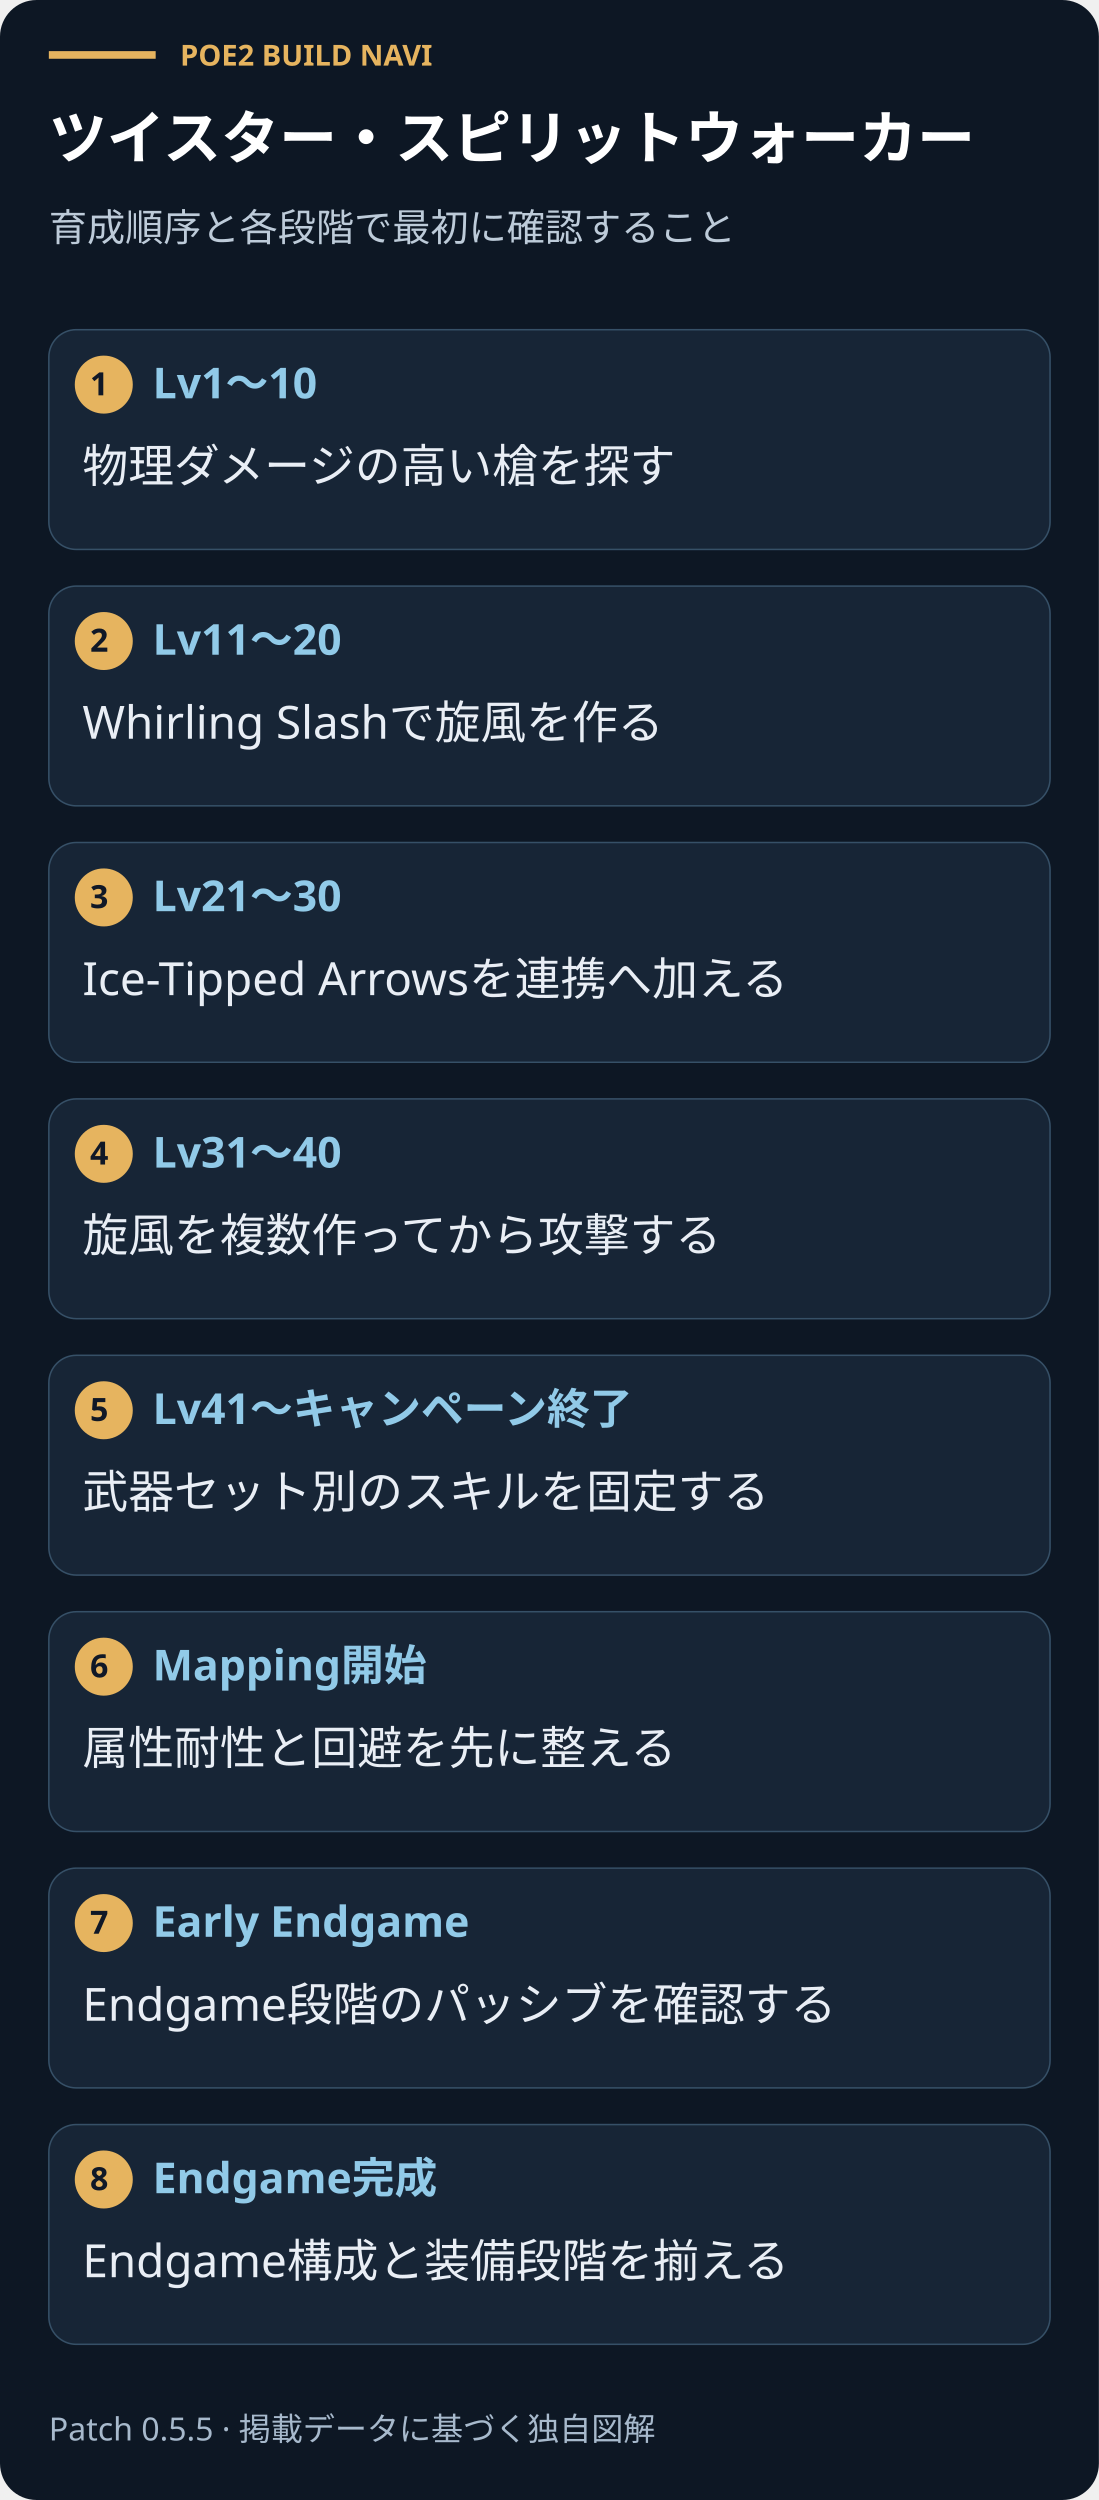
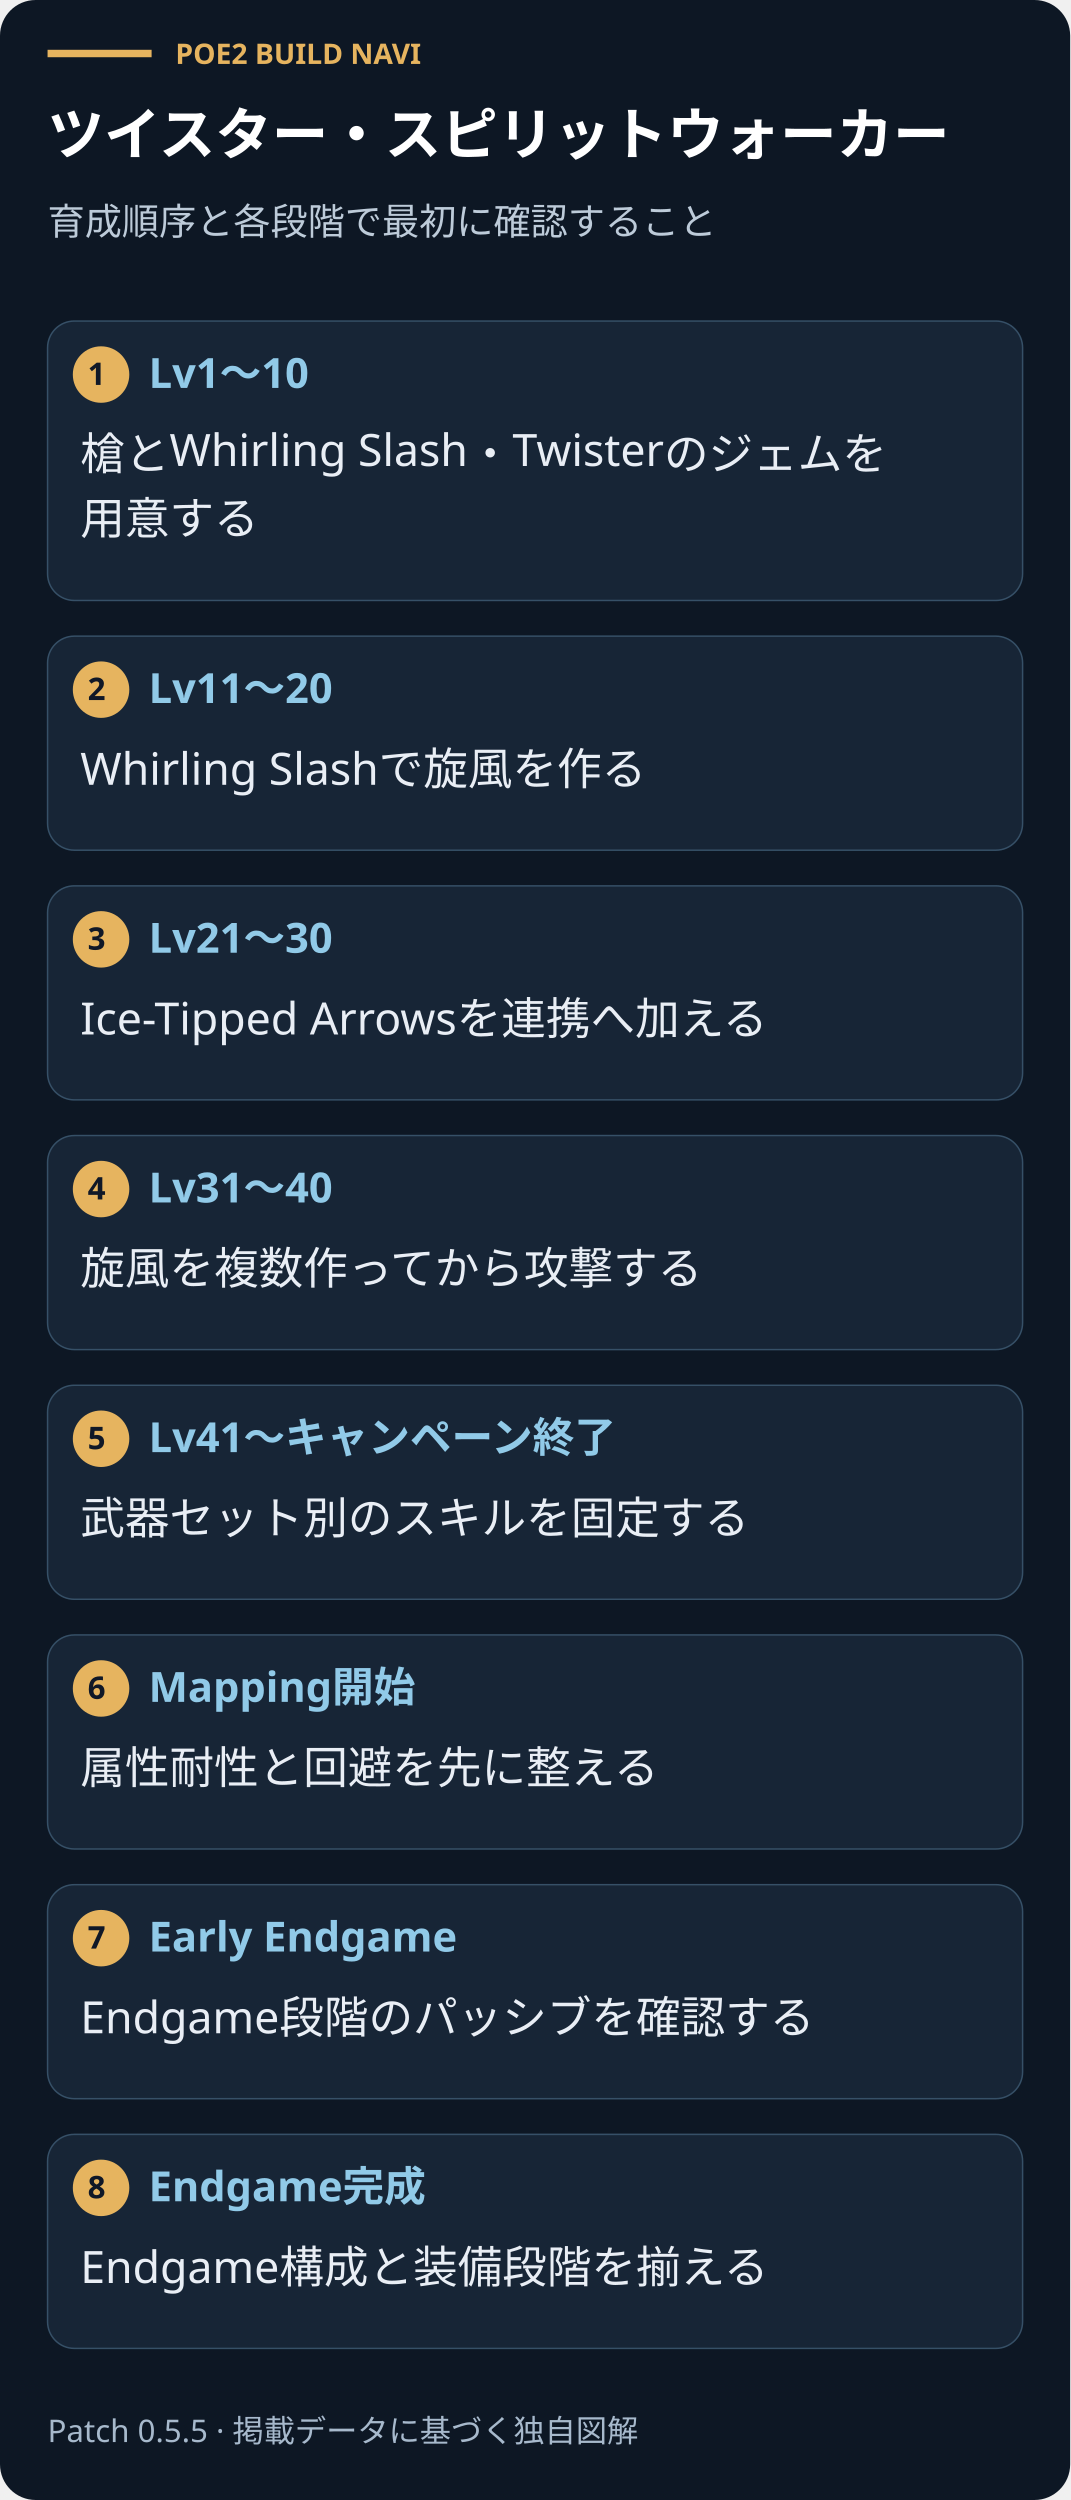
- <svg xmlns="http://www.w3.org/2000/svg" width="720" height="1638" viewBox="0 0 720 1638" role="img" aria-labelledby="title desc">
+ <svg xmlns="http://www.w3.org/2000/svg" width="720" height="1682" viewBox="0 0 720 1682" role="img" aria-labelledby="title desc">
  <g font-family="sans-serif">
-     <rect width="720" height="1638" rx="24" fill="#0d1724" />
+     <rect width="720" height="1682" rx="24" fill="#0d1724" />
    <path d="M32 36h70" stroke="#e6b45f" stroke-width="5" />
    <text x="118" y="43" fill="#e6b45f" font-size="19" font-weight="700">
      <tspan x="118" dy="0">POE2 BUILD NAVI</tspan>
    </text>
    <text x="32" y="104" fill="#ffffff" font-size="38" font-weight="700">
      <tspan x="32" dy="0">ツイスター・スピリットウォーカー</tspan>
    </text>
    <text x="32" y="158" fill="#bdcbd9" font-size="25" font-weight="400">
      <tspan x="32" dy="0">育成順序と各段階で最初に確認すること</tspan>
    </text>
-     <rect x="32" y="216" width="656" height="144" rx="18" fill="#172536" stroke="#365067" />
+     <rect x="32" y="216" width="656" height="188" rx="18" fill="#172536" stroke="#365067" />
    <circle cx="68" cy="252" r="19" fill="#e6b45f" />
    <text x="59" y="259" fill="#101827" font-size="21" font-weight="700">
      <tspan x="59" dy="0">1</tspan>
    </text>
    <text x="100" y="261" fill="#91cae8" font-size="28" font-weight="700">
      <tspan x="100" dy="0">Lv1〜10</tspan>
    </text>
    <text x="54" y="316" fill="#e9eef5" font-size="30" font-weight="400">
-       <tspan x="54" dy="0">物理ダメージの高い槍を探す</tspan>
+       <tspan x="54" dy="0">槍とWhirling Slash・Twisterのジェムを</tspan>
+       <tspan x="54" dy="43.5">用意する</tspan>
    </text>
-     <rect x="32" y="384" width="656" height="144" rx="18" fill="#172536" stroke="#365067" />
-     <circle cx="68" cy="420" r="19" fill="#e6b45f" />
-     <text x="59" y="427" fill="#101827" font-size="21" font-weight="700">
+     <rect x="32" y="428" width="656" height="144" rx="18" fill="#172536" stroke="#365067" />
+     <circle cx="68" cy="464" r="19" fill="#e6b45f" />
+     <text x="59" y="471" fill="#101827" font-size="21" font-weight="700">
      <tspan x="59" dy="0">2</tspan>
    </text>
-     <text x="100" y="429" fill="#91cae8" font-size="28" font-weight="700">
+     <text x="100" y="473" fill="#91cae8" font-size="28" font-weight="700">
      <tspan x="100" dy="0">Lv11〜20</tspan>
    </text>
-     <text x="54" y="484" fill="#e9eef5" font-size="30" font-weight="400">
+     <text x="54" y="528" fill="#e9eef5" font-size="30" font-weight="400">
      <tspan x="54" dy="0">Whirling Slashで旋風を作る</tspan>
    </text>
-     <rect x="32" y="552" width="656" height="144" rx="18" fill="#172536" stroke="#365067" />
-     <circle cx="68" cy="588" r="19" fill="#e6b45f" />
-     <text x="59" y="595" fill="#101827" font-size="21" font-weight="700">
+     <rect x="32" y="596" width="656" height="144" rx="18" fill="#172536" stroke="#365067" />
+     <circle cx="68" cy="632" r="19" fill="#e6b45f" />
+     <text x="59" y="639" fill="#101827" font-size="21" font-weight="700">
      <tspan x="59" dy="0">3</tspan>
    </text>
-     <text x="100" y="597" fill="#91cae8" font-size="28" font-weight="700">
+     <text x="100" y="641" fill="#91cae8" font-size="28" font-weight="700">
      <tspan x="100" dy="0">Lv21〜30</tspan>
    </text>
-     <text x="54" y="652" fill="#e9eef5" font-size="30" font-weight="400">
+     <text x="54" y="696" fill="#e9eef5" font-size="30" font-weight="400">
      <tspan x="54" dy="0">Ice-Tipped Arrowsを連携へ加える</tspan>
    </text>
-     <rect x="32" y="720" width="656" height="144" rx="18" fill="#172536" stroke="#365067" />
-     <circle cx="68" cy="756" r="19" fill="#e6b45f" />
-     <text x="59" y="763" fill="#101827" font-size="21" font-weight="700">
+     <rect x="32" y="764" width="656" height="144" rx="18" fill="#172536" stroke="#365067" />
+     <circle cx="68" cy="800" r="19" fill="#e6b45f" />
+     <text x="59" y="807" fill="#101827" font-size="21" font-weight="700">
      <tspan x="59" dy="0">4</tspan>
    </text>
-     <text x="100" y="765" fill="#91cae8" font-size="28" font-weight="700">
+     <text x="100" y="809" fill="#91cae8" font-size="28" font-weight="700">
      <tspan x="100" dy="0">Lv31〜40</tspan>
    </text>
-     <text x="54" y="820" fill="#e9eef5" font-size="30" font-weight="400">
+     <text x="54" y="864" fill="#e9eef5" font-size="30" font-weight="400">
      <tspan x="54" dy="0">旋風を複数作ってから攻撃する</tspan>
    </text>
-     <rect x="32" y="888" width="656" height="144" rx="18" fill="#172536" stroke="#365067" />
-     <circle cx="68" cy="924" r="19" fill="#e6b45f" />
-     <text x="59" y="931" fill="#101827" font-size="21" font-weight="700">
+     <rect x="32" y="932" width="656" height="144" rx="18" fill="#172536" stroke="#365067" />
+     <circle cx="68" cy="968" r="19" fill="#e6b45f" />
+     <text x="59" y="975" fill="#101827" font-size="21" font-weight="700">
      <tspan x="59" dy="0">5</tspan>
    </text>
-     <text x="100" y="933" fill="#91cae8" font-size="28" font-weight="700">
+     <text x="100" y="977" fill="#91cae8" font-size="28" font-weight="700">
      <tspan x="100" dy="0">Lv41〜キャンペーン終了</tspan>
    </text>
-     <text x="54" y="988" fill="#e9eef5" font-size="30" font-weight="400">
+     <text x="54" y="1032" fill="#e9eef5" font-size="30" font-weight="400">
      <tspan x="54" dy="0">武器セット別のスキルを固定する</tspan>
    </text>
-     <rect x="32" y="1056" width="656" height="144" rx="18" fill="#172536" stroke="#365067" />
-     <circle cx="68" cy="1092" r="19" fill="#e6b45f" />
-     <text x="59" y="1099" fill="#101827" font-size="21" font-weight="700">
+     <rect x="32" y="1100" width="656" height="144" rx="18" fill="#172536" stroke="#365067" />
+     <circle cx="68" cy="1136" r="19" fill="#e6b45f" />
+     <text x="59" y="1143" fill="#101827" font-size="21" font-weight="700">
      <tspan x="59" dy="0">6</tspan>
    </text>
-     <text x="100" y="1101" fill="#91cae8" font-size="28" font-weight="700">
+     <text x="100" y="1145" fill="#91cae8" font-size="28" font-weight="700">
      <tspan x="100" dy="0">Mapping開始</tspan>
    </text>
-     <text x="54" y="1156" fill="#e9eef5" font-size="30" font-weight="400">
+     <text x="54" y="1200" fill="#e9eef5" font-size="30" font-weight="400">
      <tspan x="54" dy="0">属性耐性と回避を先に整える</tspan>
    </text>
-     <rect x="32" y="1224" width="656" height="144" rx="18" fill="#172536" stroke="#365067" />
-     <circle cx="68" cy="1260" r="19" fill="#e6b45f" />
-     <text x="59" y="1267" fill="#101827" font-size="21" font-weight="700">
+     <rect x="32" y="1268" width="656" height="144" rx="18" fill="#172536" stroke="#365067" />
+     <circle cx="68" cy="1304" r="19" fill="#e6b45f" />
+     <text x="59" y="1311" fill="#101827" font-size="21" font-weight="700">
      <tspan x="59" dy="0">7</tspan>
    </text>
-     <text x="100" y="1269" fill="#91cae8" font-size="28" font-weight="700">
+     <text x="100" y="1313" fill="#91cae8" font-size="28" font-weight="700">
      <tspan x="100" dy="0">Early Endgame</tspan>
    </text>
-     <text x="54" y="1324" fill="#e9eef5" font-size="30" font-weight="400">
+     <text x="54" y="1368" fill="#e9eef5" font-size="30" font-weight="400">
      <tspan x="54" dy="0">Endgame段階のパッシブを確認する</tspan>
    </text>
-     <rect x="32" y="1392" width="656" height="144" rx="18" fill="#172536" stroke="#365067" />
-     <circle cx="68" cy="1428" r="19" fill="#e6b45f" />
-     <text x="59" y="1435" fill="#101827" font-size="21" font-weight="700">
+     <rect x="32" y="1436" width="656" height="144" rx="18" fill="#172536" stroke="#365067" />
+     <circle cx="68" cy="1472" r="19" fill="#e6b45f" />
+     <text x="59" y="1479" fill="#101827" font-size="21" font-weight="700">
      <tspan x="59" dy="0">8</tspan>
    </text>
-     <text x="100" y="1437" fill="#91cae8" font-size="28" font-weight="700">
+     <text x="100" y="1481" fill="#91cae8" font-size="28" font-weight="700">
      <tspan x="100" dy="0">Endgame完成</tspan>
    </text>
-     <text x="54" y="1492" fill="#e9eef5" font-size="30" font-weight="400">
+     <text x="54" y="1536" fill="#e9eef5" font-size="30" font-weight="400">
      <tspan x="54" dy="0">Endgame構成と装備段階を揃える</tspan>
    </text>
-     <text x="32" y="1599" fill="#a7b9cc" font-size="21" font-weight="400">
+     <text x="32" y="1643" fill="#a7b9cc" font-size="21" font-weight="400">
      <tspan x="32" dy="0">Patch 0.5.5 · 掲載データに基づく独自図解</tspan>
    </text>
  </g>
</svg>
